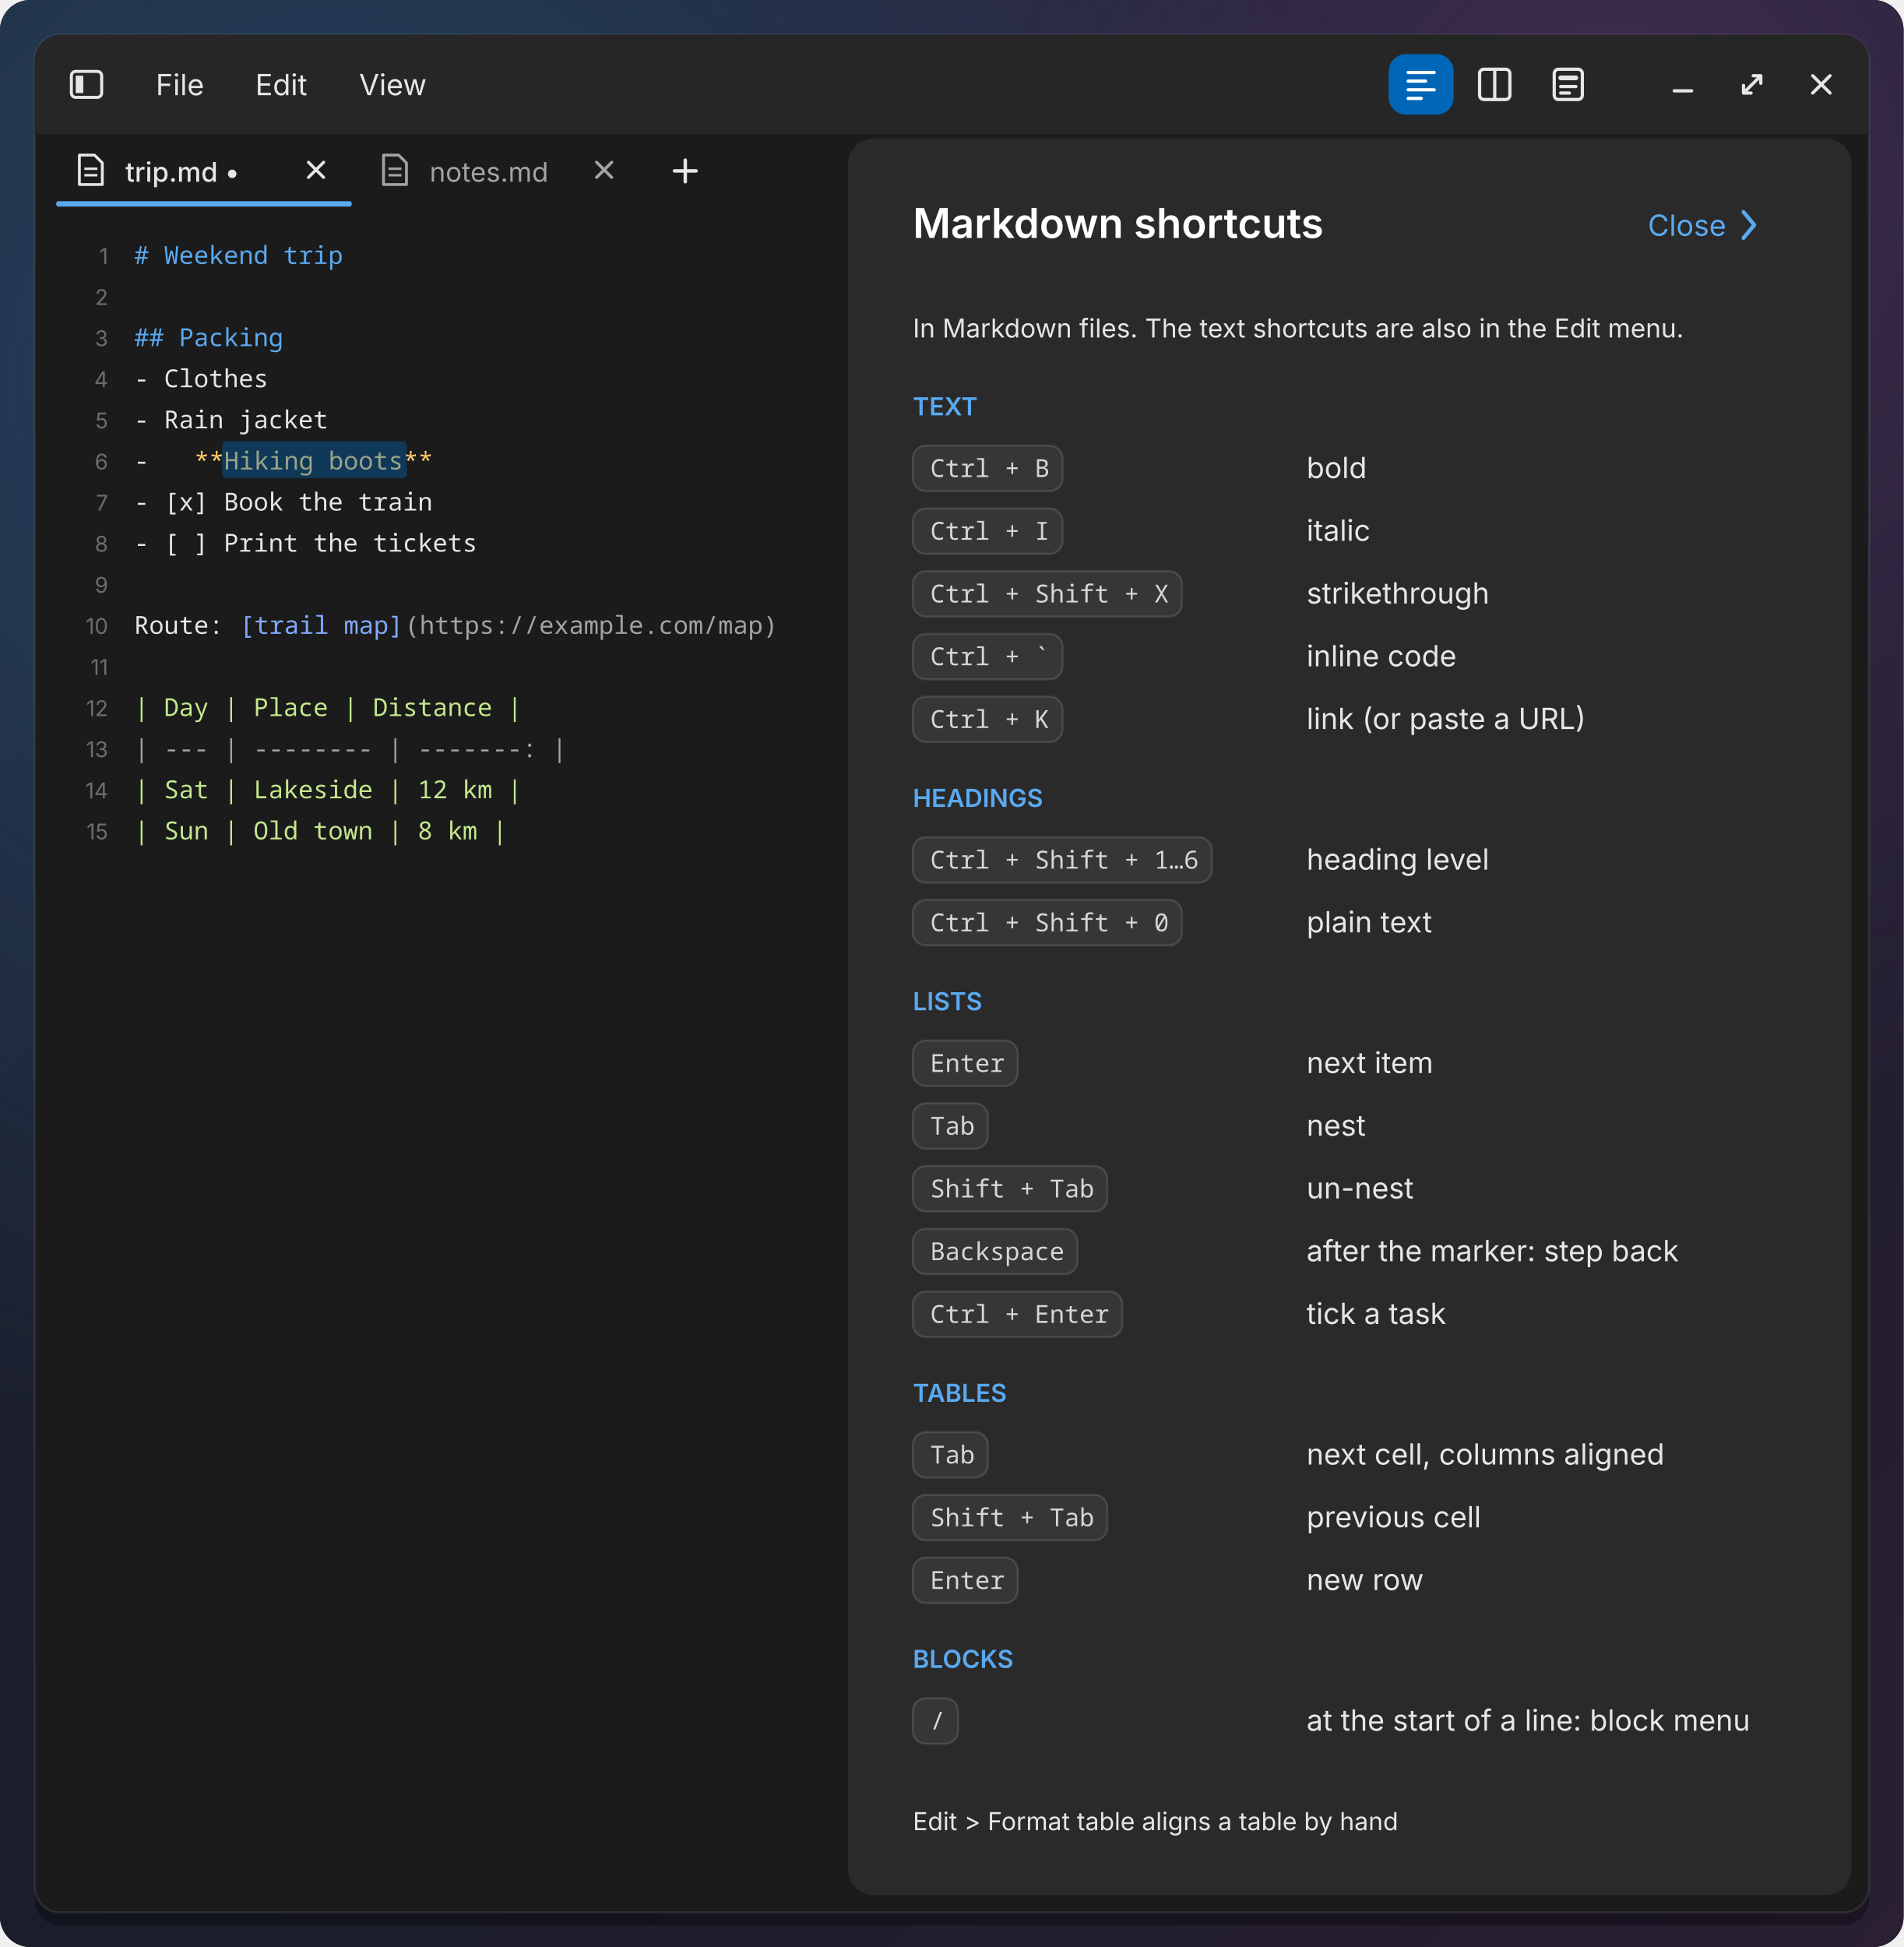
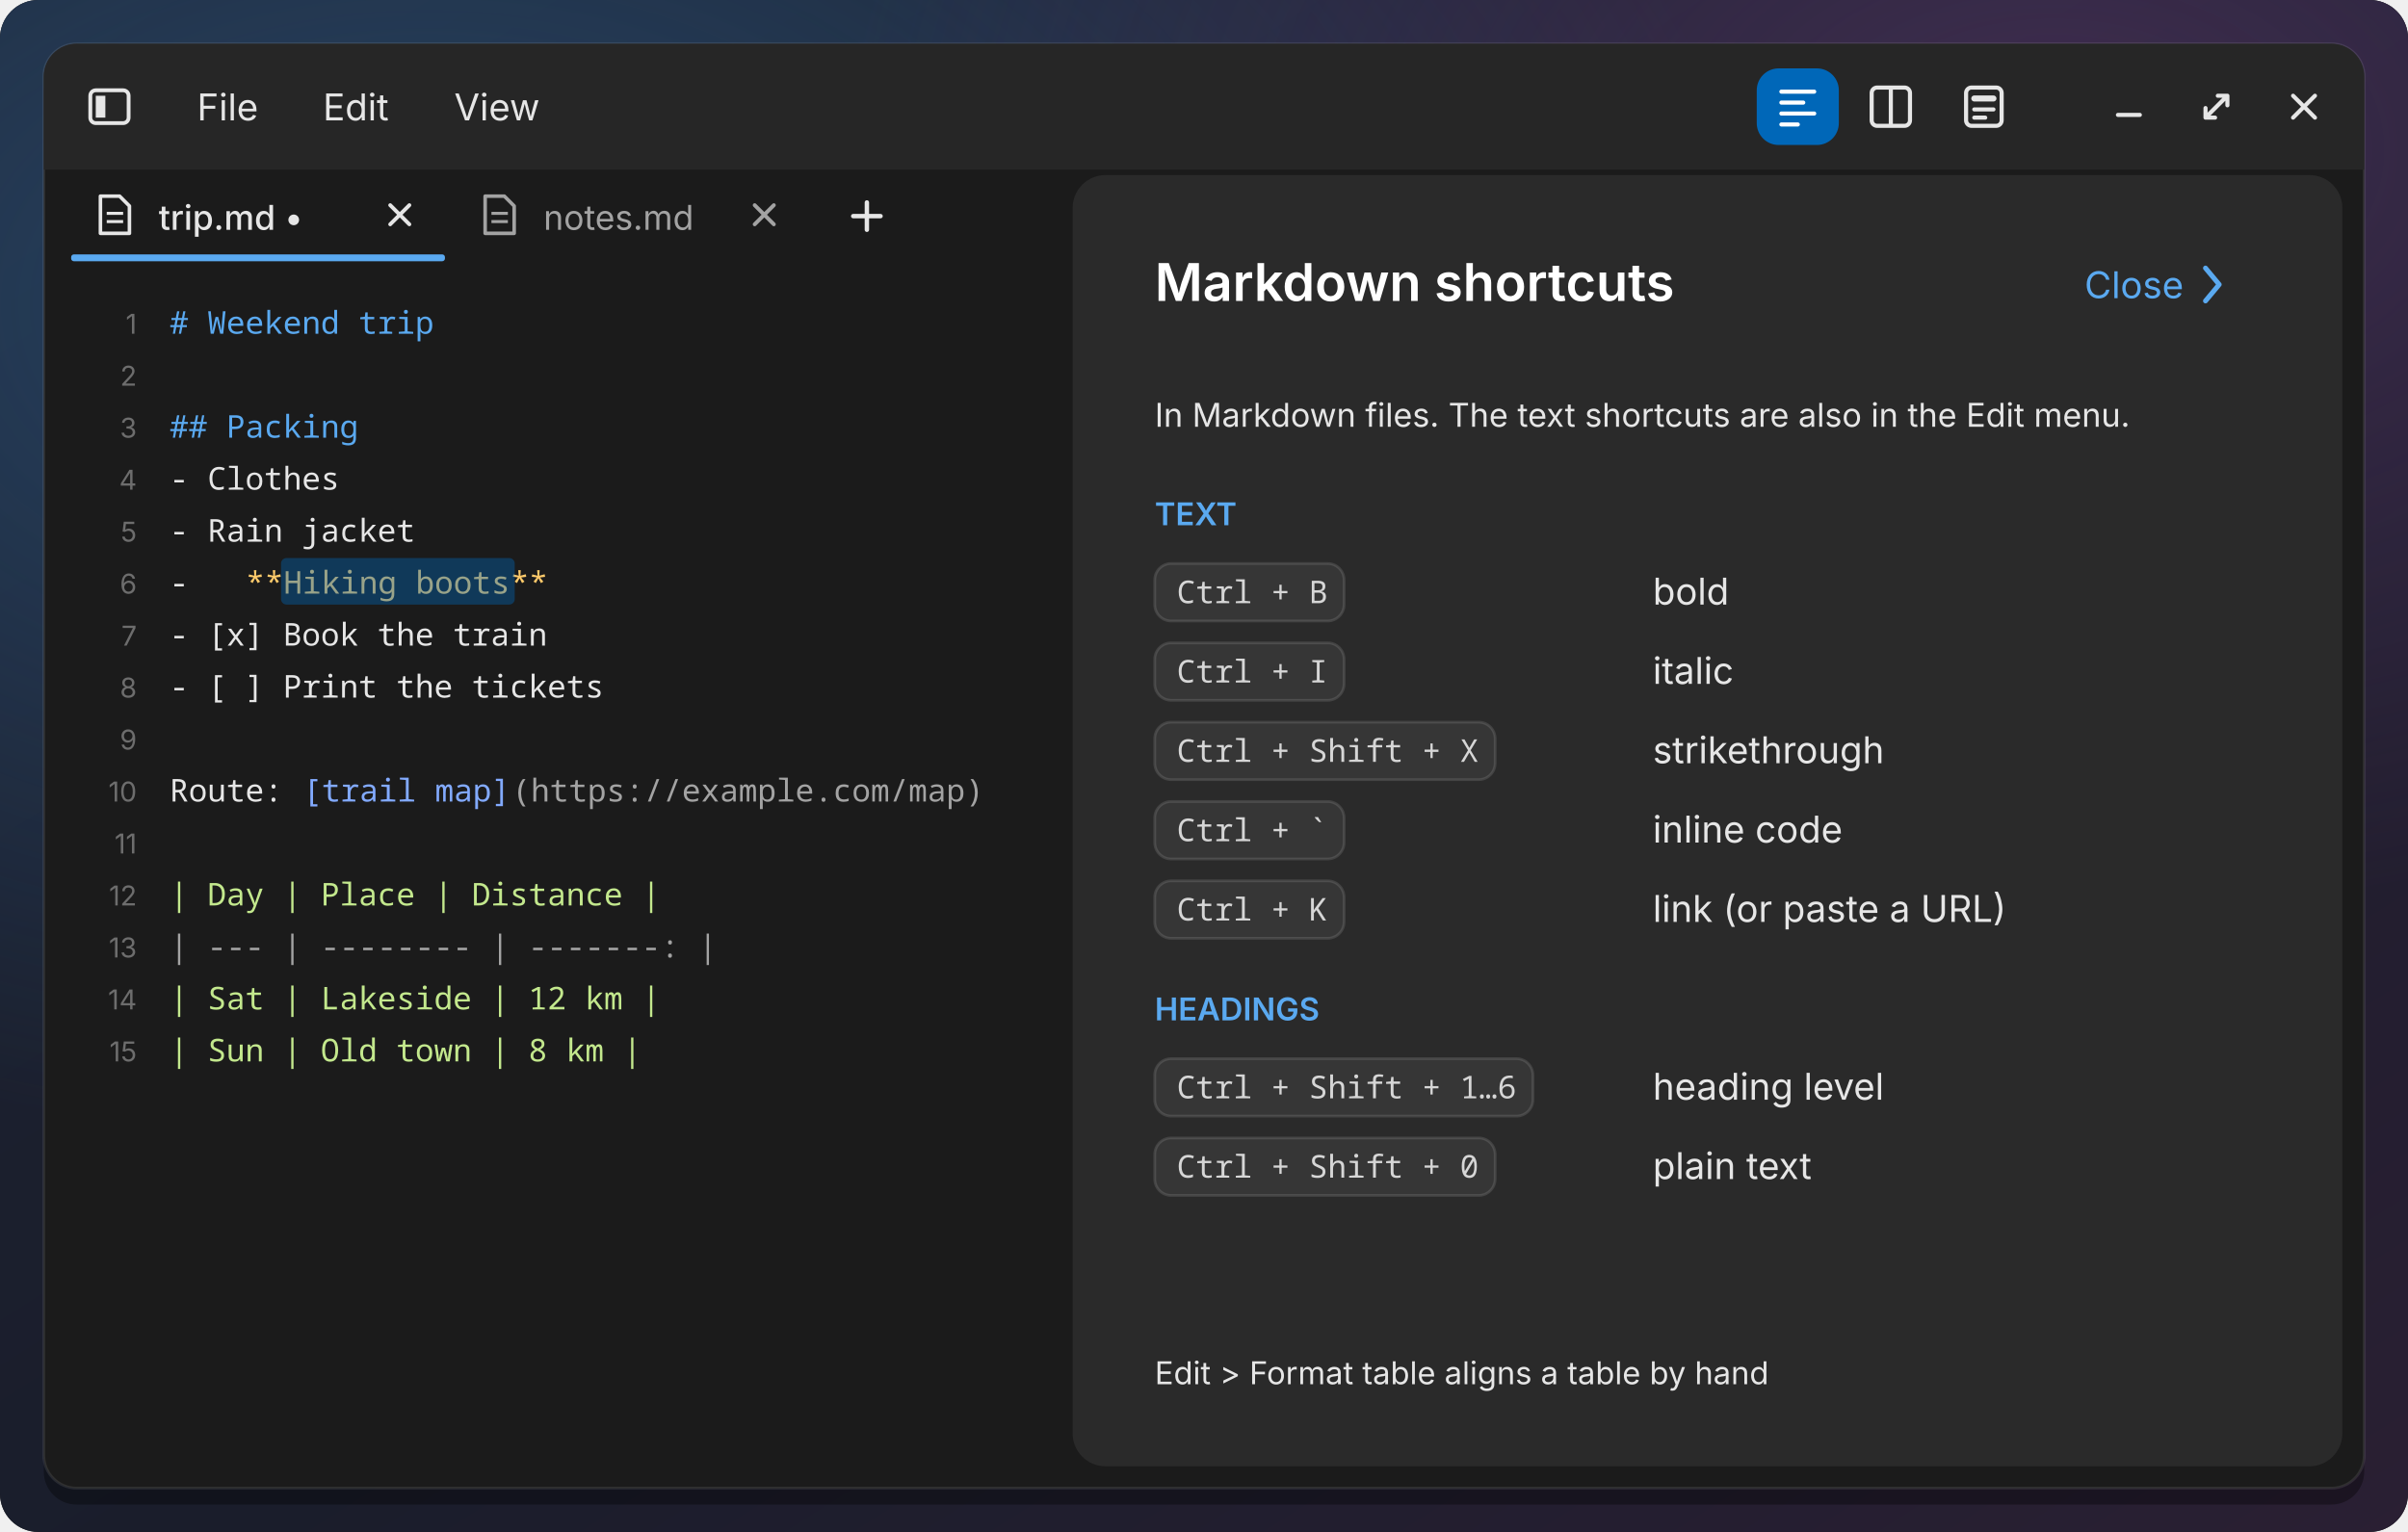
- <svg xmlns="http://www.w3.org/2000/svg" width="880" height="900" viewBox="0 0 880 900" role="img" aria-label="COSMIC Text Editor: a Markdown note with a nested list, tasks, a link and an aligned table, next to the Markdown shortcuts">
+ <svg xmlns="http://www.w3.org/2000/svg" width="880" height="560" viewBox="0 0 880 560" role="img" aria-label="COSMIC Text Editor: a Markdown note with a nested list, tasks, a link and an aligned table, next to the Markdown shortcuts">
  <defs>
    <linearGradient id="gBrowser" x1="0" y1="0" x2="1" y2="1">
      <stop offset="0" stop-color="#5fb4f5" />
      <stop offset="1" stop-color="#1c63b8" />
    </linearGradient>
    <linearGradient id="gMusic" x1="0" y1="0" x2="1" y2="1">
      <stop offset="0" stop-color="#ff8a5c" />
      <stop offset="1" stop-color="#e0447a" />
    </linearGradient>
    <linearGradient id="gWall" x1="0" y1="0" x2="1" y2="1">
      <stop offset="0" stop-color="#1d2433" />
      <stop offset=".55" stop-color="#1a1d2b" />
      <stop offset="1" stop-color="#2a1f33" />
    </linearGradient>
    <radialGradient id="gGlow1" cx=".18" cy=".2" r=".55">
      <stop offset="0" stop-color="#2f5d8a" stop-opacity=".55" />
      <stop offset="1" stop-color="#2f5d8a" stop-opacity="0" />
    </radialGradient>
    <radialGradient id="gGlow2" cx=".85" cy=".1" r=".5">
      <stop offset="0" stop-color="#6b3f7a" stop-opacity=".45" />
      <stop offset="1" stop-color="#6b3f7a" stop-opacity="0" />
    </radialGradient>
    <clipPath id="cAll">
-       <rect width="880" height="900" rx="14" />
+       <rect width="880" height="560" rx="14" />
    </clipPath>
  </defs>
  <style>text{font-family:Inter, 'Open Sans', 'Noto Sans', sans-serif}</style>
  <g clip-path="url(#cAll)">
-     <rect width="880" height="900" fill="#141414" />
-     <rect width="880" height="900" fill="url(#gWall)" />
-     <rect width="880" height="900" fill="url(#gGlow1)" />
-     <rect width="880" height="900" fill="url(#gGlow2)" />
-     <rect x="16" y="22" width="848" height="868" rx="12" fill="#000" opacity=".35" />
-     <rect x="16" y="16" width="848" height="868" rx="12" fill="#1b1b1b" stroke="#ffffff" stroke-opacity=".09" />
+     <rect width="880" height="560" fill="#141414" />
+     <rect width="880" height="560" fill="url(#gWall)" />
+     <rect width="880" height="560" fill="url(#gGlow1)" />
+     <rect width="880" height="560" fill="url(#gGlow2)" />
+     <rect x="16" y="22" width="848" height="528" rx="12" fill="#000" opacity=".35" />
+     <rect x="16" y="16" width="848" height="528" rx="12" fill="#1b1b1b" stroke="#ffffff" stroke-opacity=".09" />
    <path d="M16 28a12 12 0 0 1 12-12h824a12 12 0 0 1 12 12v34H16z" fill="#262626" />
    <rect x="33" y="33" width="14" height="12" rx="2" fill="none" stroke="#e6e6e6" stroke-width="1.4" />
    <rect x="35" y="35" width="3.5" height="8" fill="#e6e6e6" />
    <text x="72" y="44" font-size="13.5" fill="#e6e6e6">File</text>
    <text x="118" y="44" font-size="13.5" fill="#e6e6e6">Edit</text>
    <text x="166" y="44" font-size="13.5" fill="#e6e6e6">View</text>
    <path d="M838 35l8 8M846 35l-8 8" fill="none" stroke="#e6e6e6" stroke-width="1.5" stroke-linecap="round" />
    <path d="M806 43l8-8M806 43v-3.5M806 43h3.5M814 35h-3.5M814 35v3.5" fill="none" stroke="#e6e6e6" stroke-width="1.5" stroke-linecap="round" />
    <path d="M774 42h8" fill="none" stroke="#e6e6e6" stroke-width="1.5" stroke-linecap="round" />
    <rect x="642" y="25" width="30" height="28" rx="8" fill="#0067B8" />
    <path d="M651 33.5h12M651 37.5h8M651 41.5h12M651 45.5h6" fill="none" stroke="#ffffff" stroke-width="1.5" stroke-linecap="round" />
    <rect x="684" y="32.0" width="14" height="14" rx="2" fill="none" stroke="#e6e6e6" stroke-width="1.5" stroke-linecap="round" />
    <path d="M691 32.5v13" fill="none" stroke="#e6e6e6" stroke-width="1.5" stroke-linecap="round" />
    <rect x="718.5" y="32.0" width="13" height="14" rx="2" fill="none" stroke="#e6e6e6" stroke-width="1.5" stroke-linecap="round" />
    <path d="M721.5 36.0h7" stroke="#e6e6e6" stroke-width="2.2" stroke-linecap="round" />
    <path d="M721.5 40.0h7M721.5 43.0h4" fill="none" stroke="#e6e6e6" stroke-width="1.5" stroke-linecap="round" />
    <path d="M36.7 71.7h7l3.6 3.6v10H36.7z" fill="none" stroke="#e6e6e6" stroke-width="1.3" stroke-linejoin="round" />
    <path d="M39 78h6M39 81h6" stroke="#e6e6e6" stroke-width="1.1" />
    <text x="58" y="84" font-size="12.5" fill="#e6e6e6" font-weight="500">trip.md •</text>
    <path d="M142.6 75l7 7M149.6 75l-7 7" fill="none" stroke="#e6e6e6" stroke-width="1.4" stroke-linecap="round" />
    <rect x="26" y="93" width="136.6" height="2.5" rx="1" fill="#5aa9f0" />
    <path d="M177.3 71.7h7l3.6 3.6v10H177.3z" fill="none" stroke="#a3a3a3" stroke-width="1.3" stroke-linejoin="round" />
    <path d="M179.6 78h6M179.6 81h6" stroke="#a3a3a3" stroke-width="1.1" />
    <text x="198.6" y="84" font-size="12.5" fill="#a3a3a3">notes.md</text>
    <path d="M275.8 75l7 7M282.8 75l-7 7" fill="none" stroke="#a3a3a3" stroke-width="1.4" stroke-linecap="round" />
    <path d="M311.8 79h10M316.8 74v10" stroke="#e6e6e6" stroke-width="1.6" stroke-linecap="round" />
    <text x="50" y="122" font-size="10" fill="#a3a3a3" text-anchor="end" opacity="0.6">1</text>
    <text x="62" y="122" font-size="11.5" fill="#5aa9f0" style="font-family:'Noto Sans Mono', 'DejaVu Sans Mono', monospace;white-space:pre"># Weekend trip</text>
    <text x="50" y="141" font-size="10" fill="#a3a3a3" text-anchor="end" opacity="0.6">2</text>
    <text x="50" y="160" font-size="10" fill="#a3a3a3" text-anchor="end" opacity="0.6">3</text>
    <text x="62" y="160" font-size="11.5" fill="#5aa9f0" style="font-family:'Noto Sans Mono', 'DejaVu Sans Mono', monospace;white-space:pre">## Packing</text>
    <text x="50" y="179" font-size="10" fill="#a3a3a3" text-anchor="end" opacity="0.6">4</text>
    <text x="62" y="179" font-size="11.5" fill="#e6e6e6" style="font-family:'Noto Sans Mono', 'DejaVu Sans Mono', monospace;white-space:pre">- Clothes</text>
    <text x="50" y="198" font-size="10" fill="#a3a3a3" text-anchor="end" opacity="0.6">5</text>
    <text x="62" y="198" font-size="11.5" fill="#e6e6e6" style="font-family:'Noto Sans Mono', 'DejaVu Sans Mono', monospace;white-space:pre">  - Rain jacket</text>
    <text x="50" y="217" font-size="10" fill="#a3a3a3" text-anchor="end" opacity="0.6">6</text>
    <text x="62" y="217" font-size="11.5" fill="#e6e6e6" style="font-family:'Noto Sans Mono', 'DejaVu Sans Mono', monospace;white-space:pre">  - </text>
    <text x="89.8" y="217" font-size="11.5" fill="#ffcb6b" style="font-family:'Noto Sans Mono', 'DejaVu Sans Mono', monospace;white-space:pre">**Hiking boots**</text>
    <text x="50" y="236" font-size="10" fill="#a3a3a3" text-anchor="end" opacity="0.6">7</text>
    <text x="62" y="236" font-size="11.5" fill="#e6e6e6" style="font-family:'Noto Sans Mono', 'DejaVu Sans Mono', monospace;white-space:pre">- [x] Book the train</text>
    <text x="50" y="255" font-size="10" fill="#a3a3a3" text-anchor="end" opacity="0.6">8</text>
    <text x="62" y="255" font-size="11.5" fill="#e6e6e6" style="font-family:'Noto Sans Mono', 'DejaVu Sans Mono', monospace;white-space:pre">- [ ] Print the tickets</text>
    <text x="50" y="274" font-size="10" fill="#a3a3a3" text-anchor="end" opacity="0.6">9</text>
    <text x="50" y="293" font-size="10" fill="#a3a3a3" text-anchor="end" opacity="0.6">10</text>
    <text x="62" y="293" font-size="11.5" fill="#e6e6e6" style="font-family:'Noto Sans Mono', 'DejaVu Sans Mono', monospace;white-space:pre">Route: </text>
    <text x="110.65" y="293" font-size="11.5" fill="#82aaff" style="font-family:'Noto Sans Mono', 'DejaVu Sans Mono', monospace;white-space:pre">[trail map]</text>
    <text x="187.1" y="293" font-size="11.5" fill="#a3a3a3" style="font-family:'Noto Sans Mono', 'DejaVu Sans Mono', monospace;white-space:pre">(https://example.com/map)</text>
    <text x="50" y="312" font-size="10" fill="#a3a3a3" text-anchor="end" opacity="0.6">11</text>
    <text x="50" y="331" font-size="10" fill="#a3a3a3" text-anchor="end" opacity="0.6">12</text>
    <text x="62" y="331" font-size="11.5" fill="#c3e88d" style="font-family:'Noto Sans Mono', 'DejaVu Sans Mono', monospace;white-space:pre">| Day | Place    | Distance |</text>
    <text x="50" y="350" font-size="10" fill="#a3a3a3" text-anchor="end" opacity="0.6">13</text>
    <text x="62" y="350" font-size="11.5" fill="#a3a3a3" style="font-family:'Noto Sans Mono', 'DejaVu Sans Mono', monospace;white-space:pre">| --- | -------- | -------: |</text>
    <text x="50" y="369" font-size="10" fill="#a3a3a3" text-anchor="end" opacity="0.6">14</text>
    <text x="62" y="369" font-size="11.5" fill="#c3e88d" style="font-family:'Noto Sans Mono', 'DejaVu Sans Mono', monospace;white-space:pre">| Sat | Lakeside |    12 km |</text>
    <text x="50" y="388" font-size="10" fill="#a3a3a3" text-anchor="end" opacity="0.6">15</text>
    <text x="62" y="388" font-size="11.5" fill="#c3e88d" style="font-family:'Noto Sans Mono', 'DejaVu Sans Mono', monospace;white-space:pre">| Sun | Old town |     8 km |</text>
    <rect x="102.7" y="204" width="85.4" height="17" rx="2" fill="#0067B8" fill-opacity=".4" />
-     <rect x="392" y="64" width="464" height="812" rx="12" fill="#2a2a2a" />
+     <rect x="392" y="64" width="464" height="472" rx="12" fill="#2a2a2a" />
    <text x="422" y="110" font-size="19" fill="#ffffff" font-weight="600">Markdown shortcuts</text>
    <text x="798" y="109" font-size="13.5" fill="#5aa9f0" text-anchor="end">Close</text>
    <path d="M806 98l5 6-5 6" fill="none" stroke="#5aa9f0" stroke-width="1.8" stroke-linecap="round" stroke-linejoin="round" />
    <text x="422" y="156" font-size="12" fill="#e6e6e6">In Markdown files. The text shortcuts are also in the Edit menu.</text>
    <text x="422" y="192" font-size="11.5" fill="#5aa9f0" font-weight="600">TEXT</text>
    <rect x="422" y="206" width="69.2" height="21" rx="6" fill="#363636" stroke="#ffffff" stroke-opacity=".12" />
    <text x="430" y="220.5" font-size="11.5" fill="#d6d6d6" style="font-family:'Noto Sans Mono', 'DejaVu Sans Mono', monospace;white-space:pre">Ctrl + B</text>
    <text x="604" y="221" font-size="13.5" fill="#e6e6e6">bold</text>
    <rect x="422" y="235" width="69.2" height="21" rx="6" fill="#363636" stroke="#ffffff" stroke-opacity=".12" />
    <text x="430" y="249.5" font-size="11.5" fill="#d6d6d6" style="font-family:'Noto Sans Mono', 'DejaVu Sans Mono', monospace;white-space:pre">Ctrl + I</text>
    <text x="604" y="250" font-size="13.5" fill="#e6e6e6">italic</text>
    <rect x="422" y="264" width="124.4" height="21" rx="6" fill="#363636" stroke="#ffffff" stroke-opacity=".12" />
    <text x="430" y="278.5" font-size="11.5" fill="#d6d6d6" style="font-family:'Noto Sans Mono', 'DejaVu Sans Mono', monospace;white-space:pre">Ctrl + Shift + X</text>
    <text x="604" y="279" font-size="13.5" fill="#e6e6e6">strikethrough</text>
    <rect x="422" y="293" width="69.2" height="21" rx="6" fill="#363636" stroke="#ffffff" stroke-opacity=".12" />
    <text x="430" y="307.5" font-size="11.5" fill="#d6d6d6" style="font-family:'Noto Sans Mono', 'DejaVu Sans Mono', monospace;white-space:pre">Ctrl + `</text>
    <text x="604" y="308" font-size="13.5" fill="#e6e6e6">inline code</text>
    <rect x="422" y="322" width="69.2" height="21" rx="6" fill="#363636" stroke="#ffffff" stroke-opacity=".12" />
    <text x="430" y="336.5" font-size="11.5" fill="#d6d6d6" style="font-family:'Noto Sans Mono', 'DejaVu Sans Mono', monospace;white-space:pre">Ctrl + K</text>
    <text x="604" y="337" font-size="13.5" fill="#e6e6e6">link (or paste a URL)</text>
    <text x="422" y="373" font-size="11.5" fill="#5aa9f0" font-weight="600">HEADINGS</text>
    <rect x="422" y="387" width="138.2" height="21" rx="6" fill="#363636" stroke="#ffffff" stroke-opacity=".12" />
    <text x="430" y="401.5" font-size="11.5" fill="#d6d6d6" style="font-family:'Noto Sans Mono', 'DejaVu Sans Mono', monospace;white-space:pre">Ctrl + Shift + 1…6</text>
    <text x="604" y="402" font-size="13.5" fill="#e6e6e6">heading level</text>
    <rect x="422" y="416" width="124.4" height="21" rx="6" fill="#363636" stroke="#ffffff" stroke-opacity=".12" />
    <text x="430" y="430.5" font-size="11.5" fill="#d6d6d6" style="font-family:'Noto Sans Mono', 'DejaVu Sans Mono', monospace;white-space:pre">Ctrl + Shift + 0</text>
    <text x="604" y="431" font-size="13.5" fill="#e6e6e6">plain text</text>
-     <text x="422" y="467" font-size="11.5" fill="#5aa9f0" font-weight="600">LISTS</text>
-     <rect x="422" y="481" width="48.5" height="21" rx="6" fill="#363636" stroke="#ffffff" stroke-opacity=".12" />
-     <text x="430" y="495.5" font-size="11.5" fill="#d6d6d6" style="font-family:'Noto Sans Mono', 'DejaVu Sans Mono', monospace;white-space:pre">Enter</text>
-     <text x="604" y="496" font-size="13.5" fill="#e6e6e6">next item</text>
-     <rect x="422" y="510" width="34.7" height="21" rx="6" fill="#363636" stroke="#ffffff" stroke-opacity=".12" />
-     <text x="430" y="524.5" font-size="11.5" fill="#d6d6d6" style="font-family:'Noto Sans Mono', 'DejaVu Sans Mono', monospace;white-space:pre">Tab</text>
-     <text x="604" y="525" font-size="13.5" fill="#e6e6e6">nest</text>
-     <rect x="422" y="539" width="89.9" height="21" rx="6" fill="#363636" stroke="#ffffff" stroke-opacity=".12" />
-     <text x="430" y="553.5" font-size="11.5" fill="#d6d6d6" style="font-family:'Noto Sans Mono', 'DejaVu Sans Mono', monospace;white-space:pre">Shift + Tab</text>
-     <text x="604" y="554" font-size="13.5" fill="#e6e6e6">un-nest</text>
-     <rect x="422" y="568" width="76.1" height="21" rx="6" fill="#363636" stroke="#ffffff" stroke-opacity=".12" />
-     <text x="430" y="582.5" font-size="11.5" fill="#d6d6d6" style="font-family:'Noto Sans Mono', 'DejaVu Sans Mono', monospace;white-space:pre">Backspace</text>
-     <text x="604" y="583" font-size="13.5" fill="#e6e6e6">after the marker: step back</text>
-     <rect x="422" y="597" width="96.8" height="21" rx="6" fill="#363636" stroke="#ffffff" stroke-opacity=".12" />
-     <text x="430" y="611.5" font-size="11.5" fill="#d6d6d6" style="font-family:'Noto Sans Mono', 'DejaVu Sans Mono', monospace;white-space:pre">Ctrl + Enter</text>
-     <text x="604" y="612" font-size="13.5" fill="#e6e6e6">tick a task</text>
-     <text x="422" y="648" font-size="11.5" fill="#5aa9f0" font-weight="600">TABLES</text>
-     <rect x="422" y="662" width="34.7" height="21" rx="6" fill="#363636" stroke="#ffffff" stroke-opacity=".12" />
-     <text x="430" y="676.5" font-size="11.5" fill="#d6d6d6" style="font-family:'Noto Sans Mono', 'DejaVu Sans Mono', monospace;white-space:pre">Tab</text>
-     <text x="604" y="677" font-size="13.5" fill="#e6e6e6">next cell, columns aligned</text>
-     <rect x="422" y="691" width="89.9" height="21" rx="6" fill="#363636" stroke="#ffffff" stroke-opacity=".12" />
-     <text x="430" y="705.5" font-size="11.5" fill="#d6d6d6" style="font-family:'Noto Sans Mono', 'DejaVu Sans Mono', monospace;white-space:pre">Shift + Tab</text>
-     <text x="604" y="706" font-size="13.5" fill="#e6e6e6">previous cell</text>
-     <rect x="422" y="720" width="48.5" height="21" rx="6" fill="#363636" stroke="#ffffff" stroke-opacity=".12" />
-     <text x="430" y="734.5" font-size="11.5" fill="#d6d6d6" style="font-family:'Noto Sans Mono', 'DejaVu Sans Mono', monospace;white-space:pre">Enter</text>
-     <text x="604" y="735" font-size="13.5" fill="#e6e6e6">new row</text>
-     <text x="422" y="771" font-size="11.5" fill="#5aa9f0" font-weight="600">BLOCKS</text>
-     <rect x="422" y="785" width="20.9" height="21" rx="6" fill="#363636" stroke="#ffffff" stroke-opacity=".12" />
-     <text x="430" y="799.5" font-size="11.5" fill="#d6d6d6" style="font-family:'Noto Sans Mono', 'DejaVu Sans Mono', monospace;white-space:pre">/</text>
-     <text x="604" y="800" font-size="13.5" fill="#e6e6e6">at the start of a line: block menu</text>
-     <text x="422" y="846" font-size="11.5" fill="#e6e6e6">Edit &gt; Format table aligns a table by hand</text>
+     <text x="422" y="506" font-size="11.5" fill="#e6e6e6">Edit &gt; Format table aligns a table by hand</text>
  </g>
</svg>
